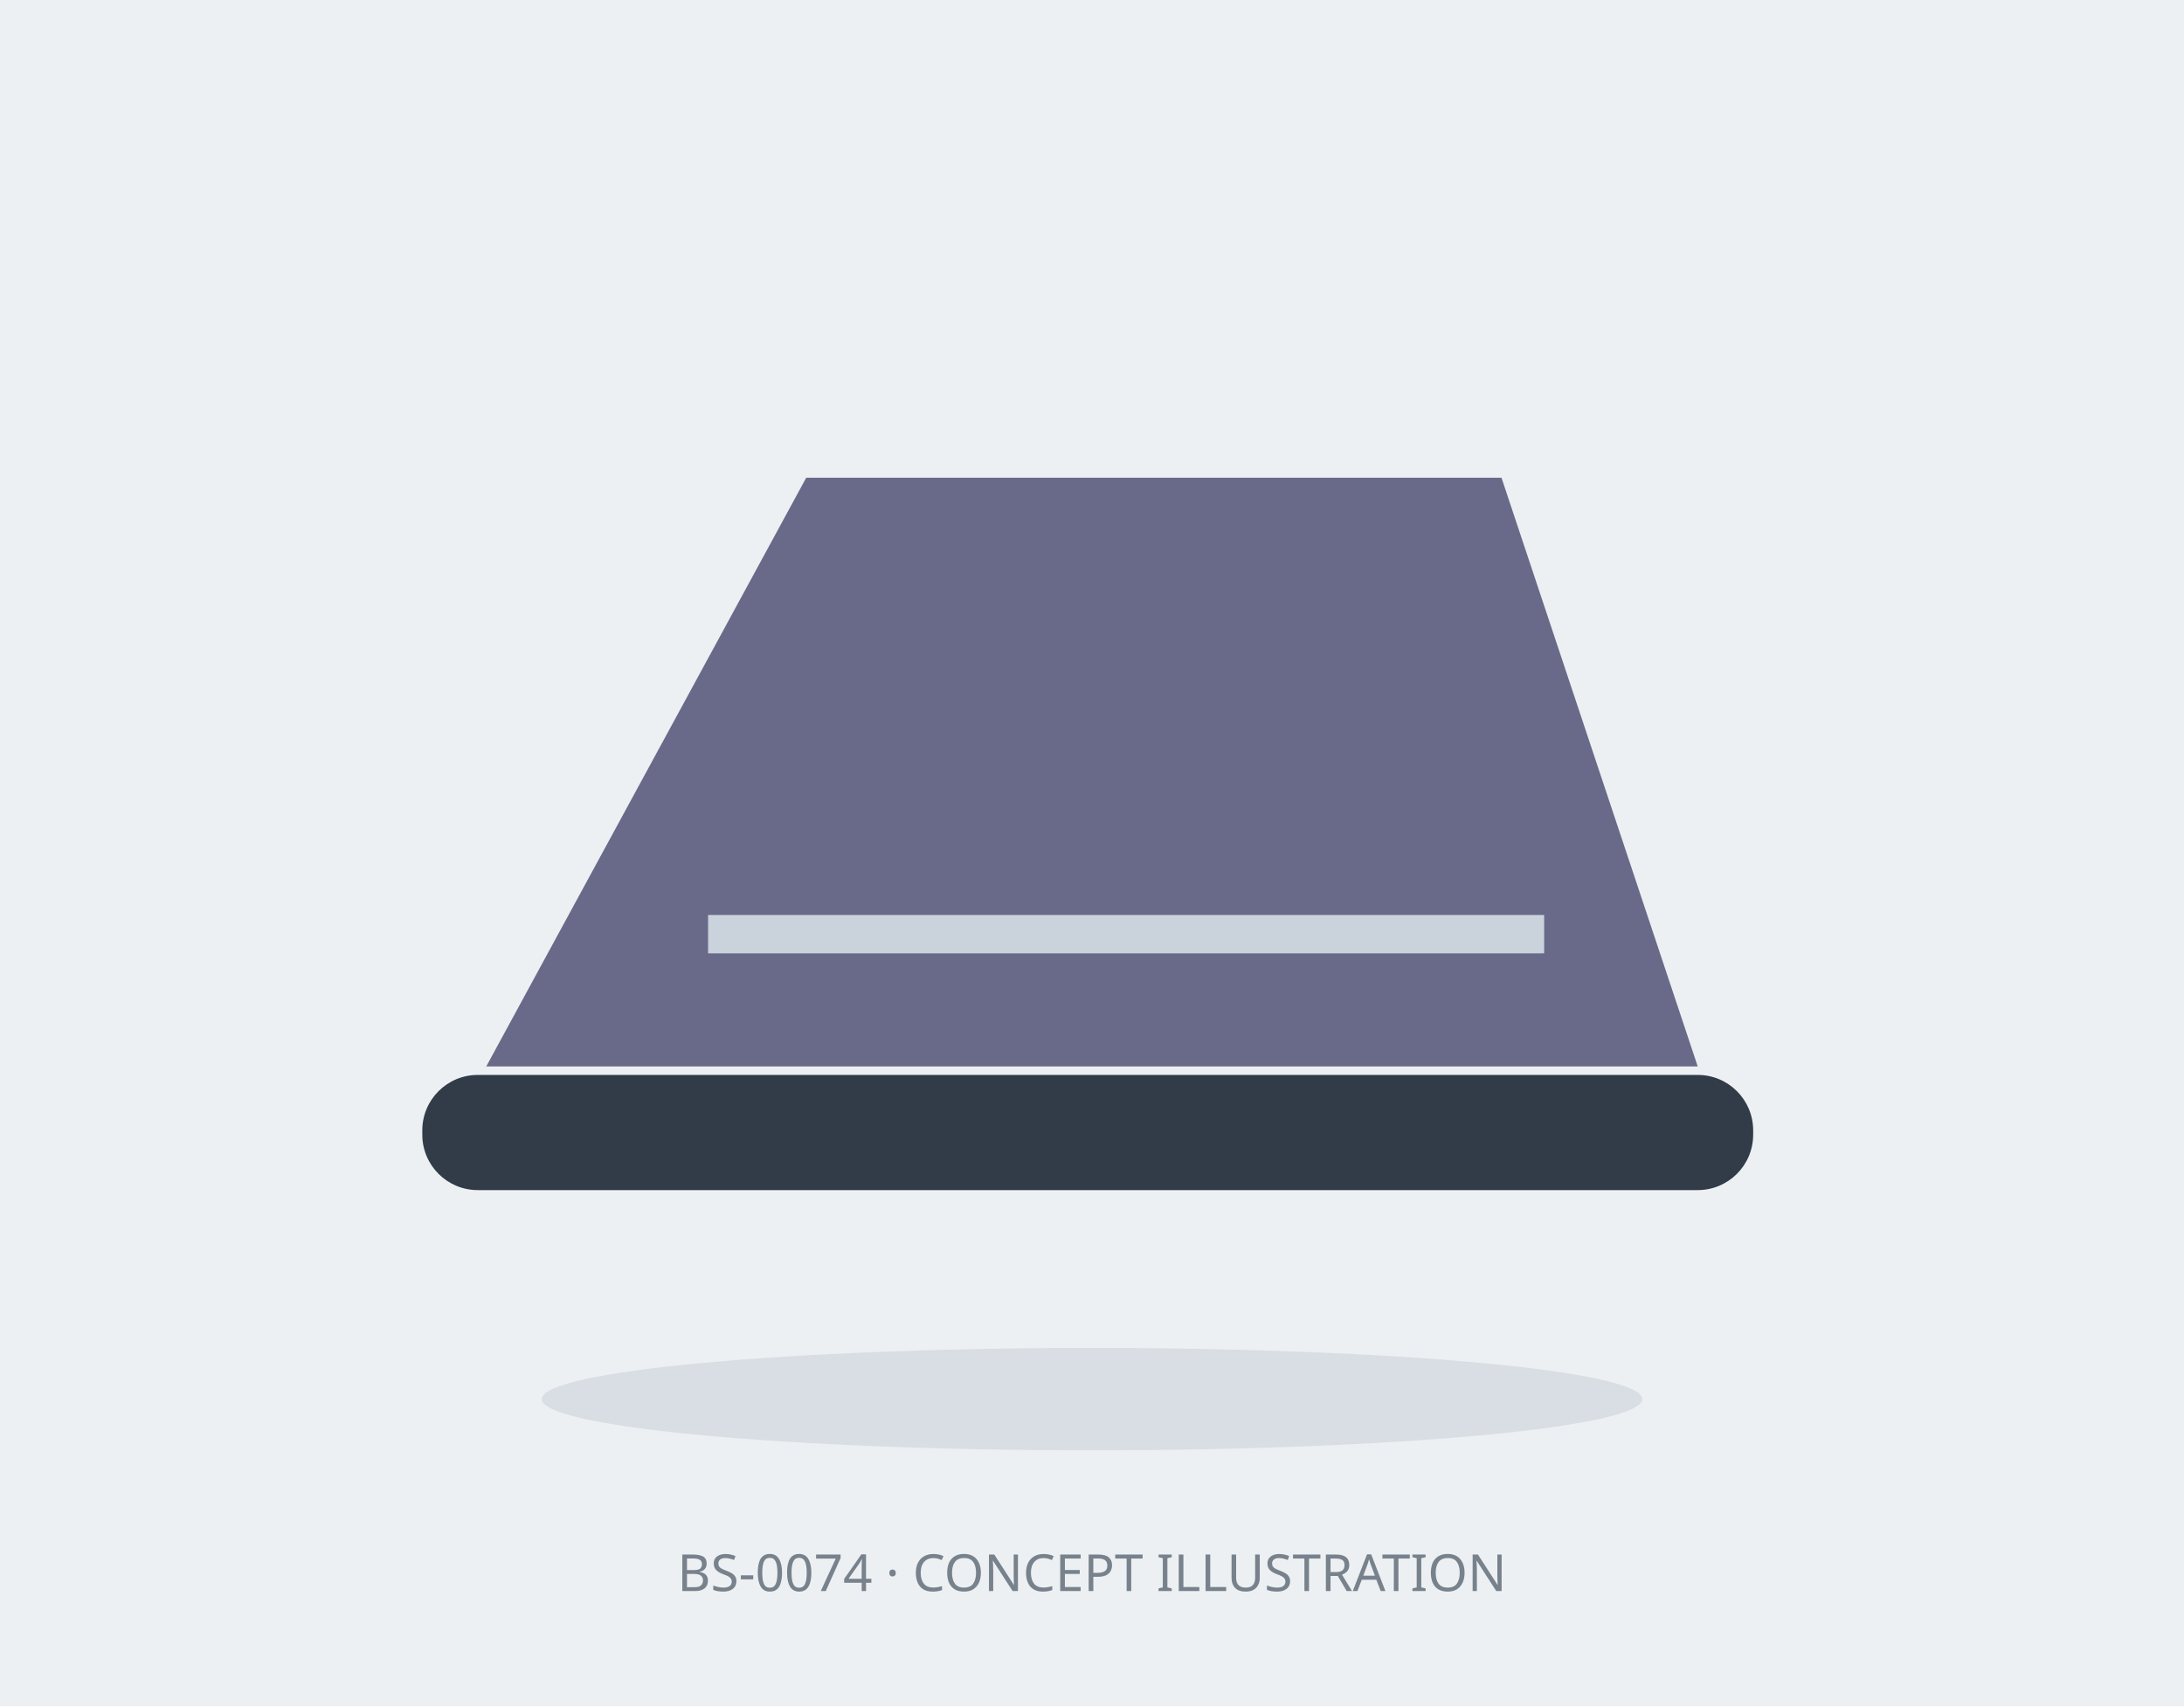
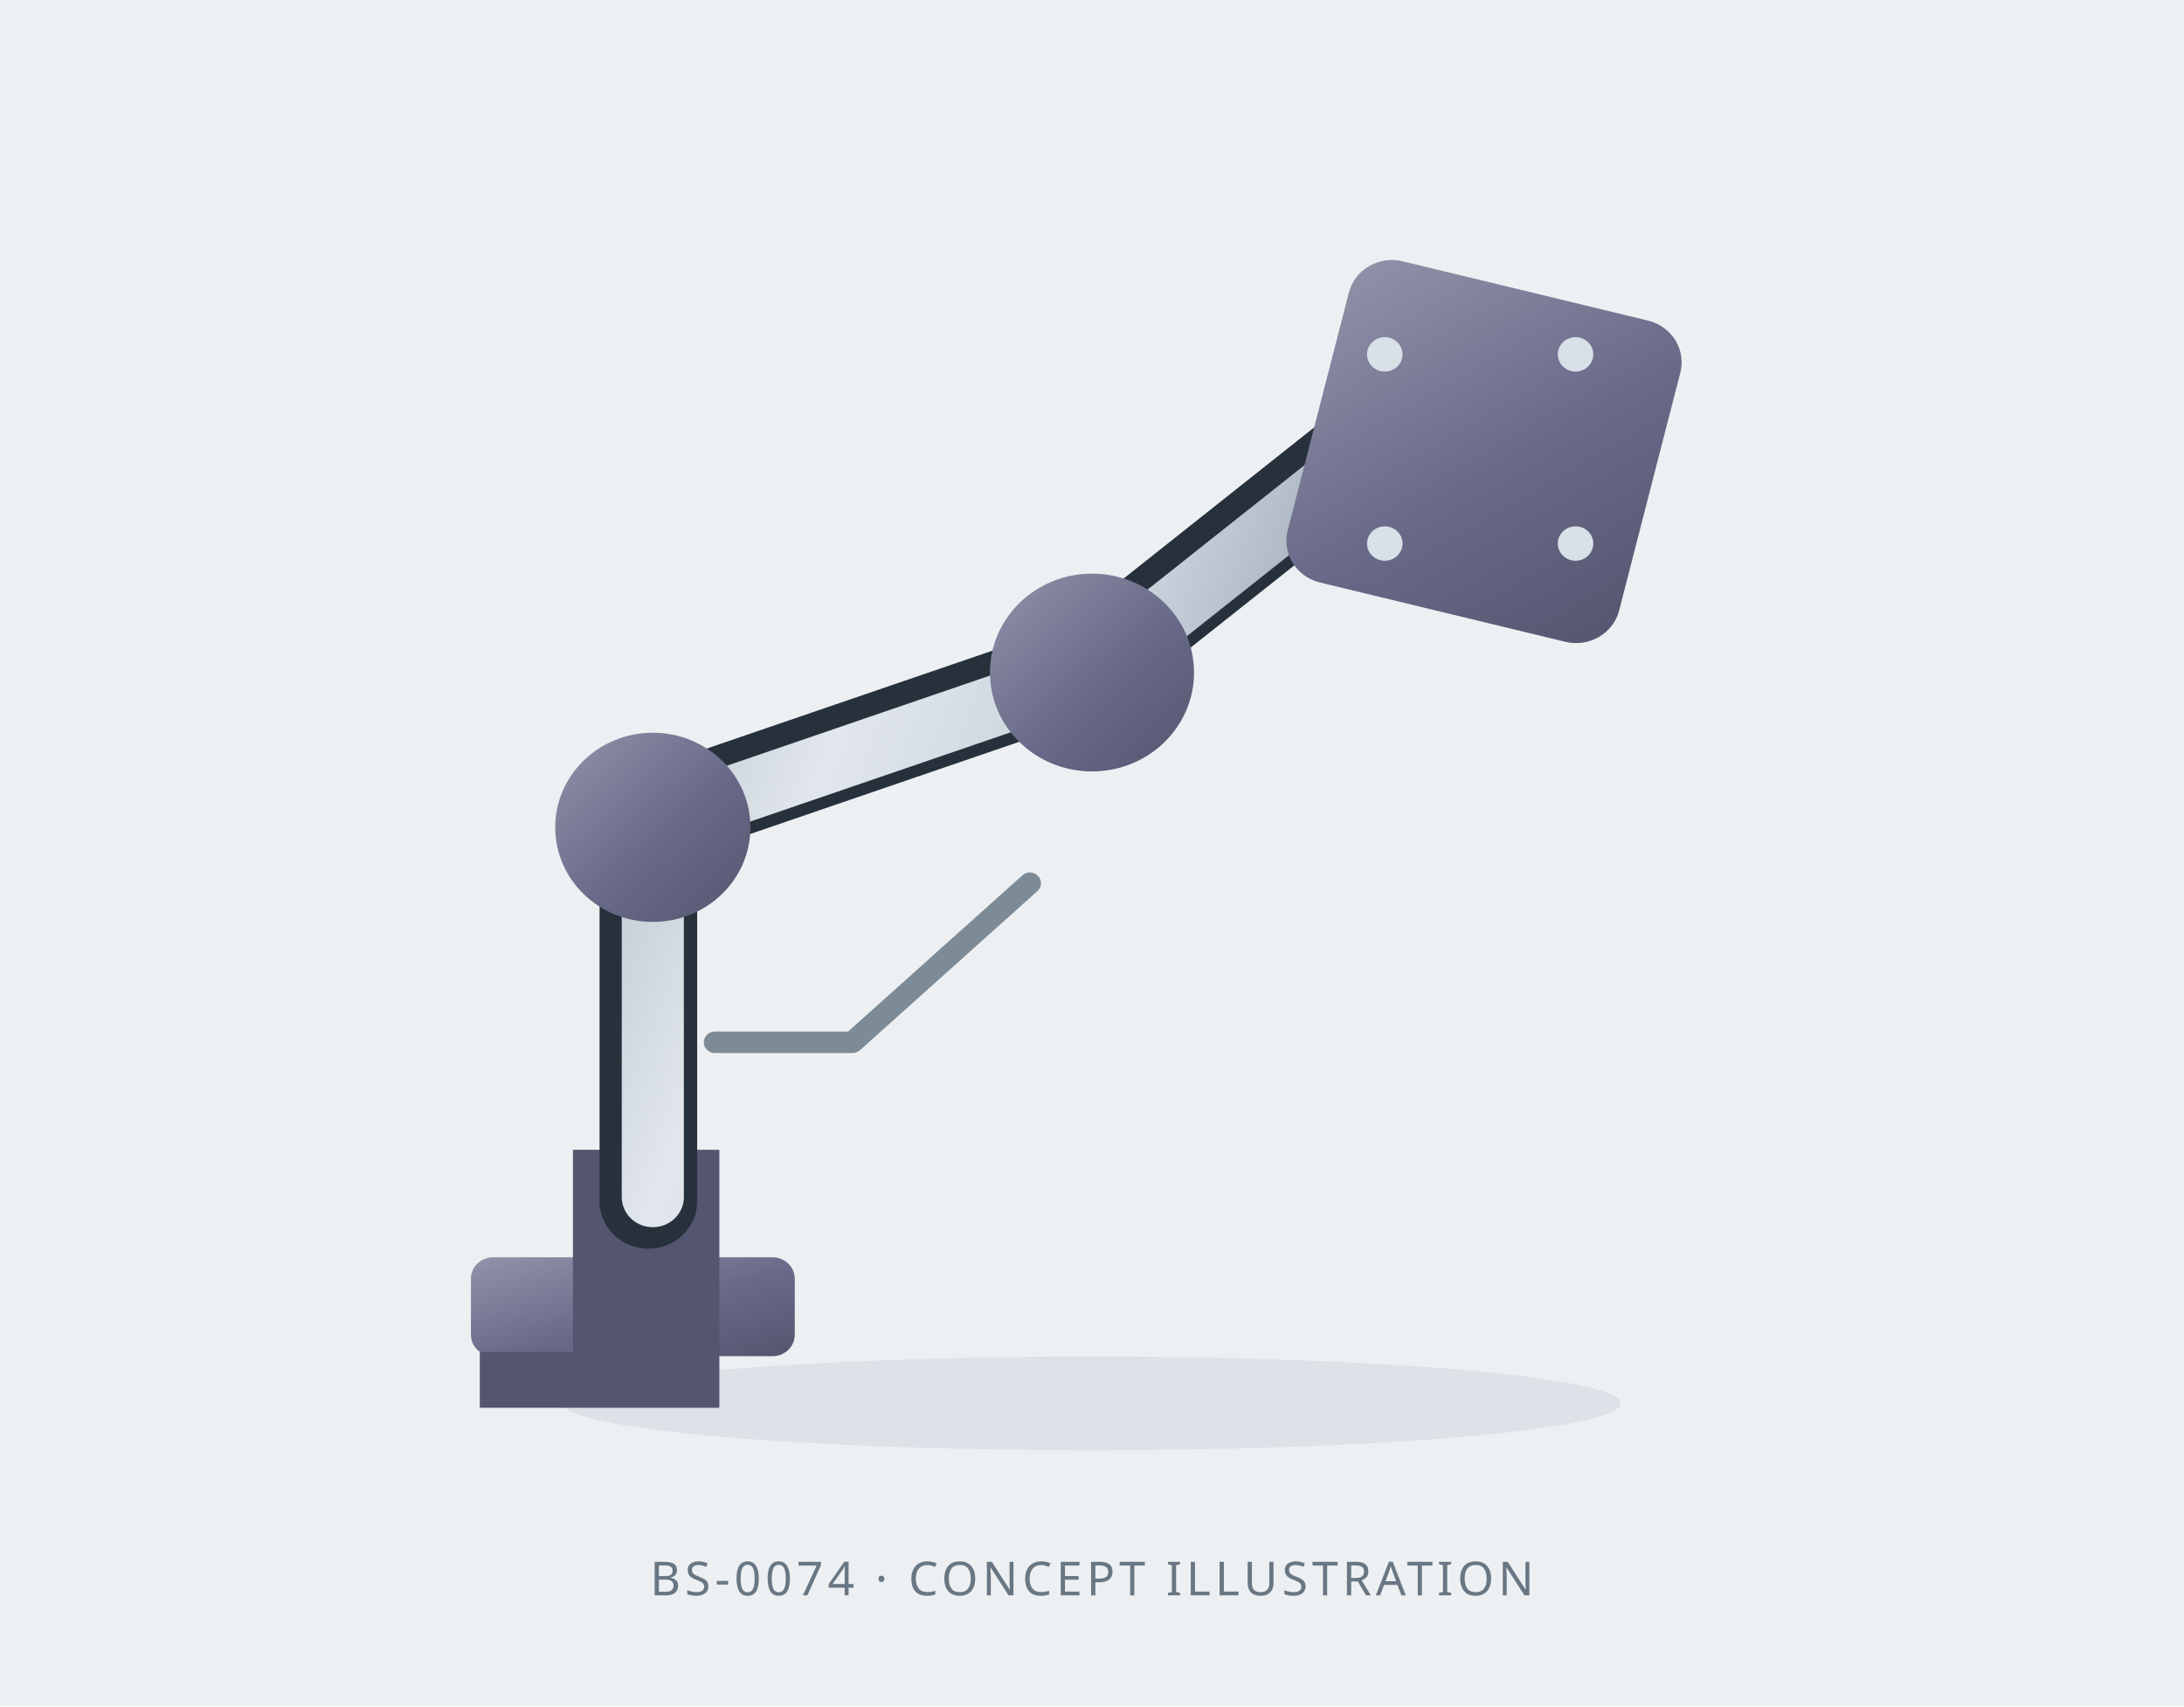
- <svg xmlns="http://www.w3.org/2000/svg" width="512" height="400" viewBox="0 0 512 400">
+ <svg xmlns="http://www.w3.org/2000/svg" width="512" height="400" viewBox="0 0 512 400" role="img">
  <rect width="512" height="400" fill="#edf0f2" />
-   <ellipse cx="256" cy="328" rx="129" ry="12" fill="#d8dee3" />
-   <path d="M114 250L189 112h163l46 138z" fill="#696a89" />
-   <path d="M166 219h196" stroke="#cad3dc" stroke-width="9" />
-   <rect x="99" y="252" width="312" height="27" rx="13" fill="#313c48" />
-   <text x="256" y="373" text-anchor="middle" font-family="sans-serif" font-size="12" fill="#77828c">BS-0074 · CONCEPT ILLUSTRATION</text>
+   <ellipse cx="256" cy="329" rx="124" ry="11" fill="#dce2e7" />
+   <defs>
+     <linearGradient id="pe698bee7a4bae599a8e694afe69eb6-4-body" x1="0" y1="0" x2="1" y2="1">
+       <stop stop-color="#9292a9" />
+       <stop offset=".55" stop-color="#696a89" />
+       <stop offset="1" stop-color="#54556e" />
+     </linearGradient>
+     <linearGradient id="pe698bee7a4bae599a8e694afe69eb6-4-metal" x1="0" y1="0" x2="1" y2=".4">
+       <stop stop-color="#aeb9c3" />
+       <stop offset=".35" stop-color="#e1e7ec" />
+       <stop offset=".65" stop-color="#c9d2db" />
+       <stop offset="1" stop-color="#8c9aa7" />
+     </linearGradient>
+     <pattern id="pe698bee7a4bae599a8e694afe69eb6-4-fabric" width="5" height="5" patternUnits="userSpaceOnUse">
+       <path d="M0 1h5M1 0v5" stroke="#edf1f4" stroke-opacity=".13" stroke-width=".65" />
+     </pattern>
+     <pattern id="pe698bee7a4bae599a8e694afe69eb6-4-holes" width="8" height="8" patternUnits="userSpaceOnUse">
+       <circle cx="4" cy="4" r="1.35" fill="#26313c" fill-opacity=".45" />
+     </pattern>
+   </defs>
+   <g transform="translate(256 200) scale(1.040 1.008) translate(-256 -200)">
+     <rect x="116" y="294" width="73" height="23" rx="5" fill="url(#pe698bee7a4bae599a8e694afe69eb6-4-body)" />
+     <path d="M139 269h33v60h-54v-13h21Z" fill="#54556e" />
+     <path d="M156 281V192L255 157L321 103" fill="none" stroke="#26313c" stroke-width="22" stroke-linecap="round" stroke-linejoin="round" />
+     <path d="M157 280V193L256 158L322 104" fill="none" stroke="url(#pe698bee7a4bae599a8e694afe69eb6-4-metal)" stroke-width="14" stroke-linecap="round" stroke-linejoin="round" />
+     <circle cx="157" cy="194" r="22" fill="url(#pe698bee7a4bae599a8e694afe69eb6-4-body)" />
+     <circle cx="256" cy="158" r="23" fill="url(#pe698bee7a4bae599a8e694afe69eb6-4-body)" />
+     <rect x="306" y="68" width="77" height="77" rx="10" fill="url(#pe698bee7a4bae599a8e694afe69eb6-4-body)" transform="rotate(14 344 106)" />
+     <circle cx="322" cy="84" r="4" fill="#d8e1e8" />
+     <circle cx="322" cy="128" r="4" fill="#d8e1e8" />
+     <circle cx="365" cy="84" r="4" fill="#d8e1e8" />
+     <circle cx="365" cy="128" r="4" fill="#d8e1e8" />
+     <path d="M171 244h31l40-37" fill="none" stroke="#7d8b96" stroke-width="5" stroke-linecap="round" stroke-linejoin="round" />
+   </g>
+   <text x="256" y="374" text-anchor="middle" font-family="Segoe UI, sans-serif" font-size="11" letter-spacing="1" fill="#697784">BS-0074 · CONCEPT ILLUSTRATION</text>
</svg>
